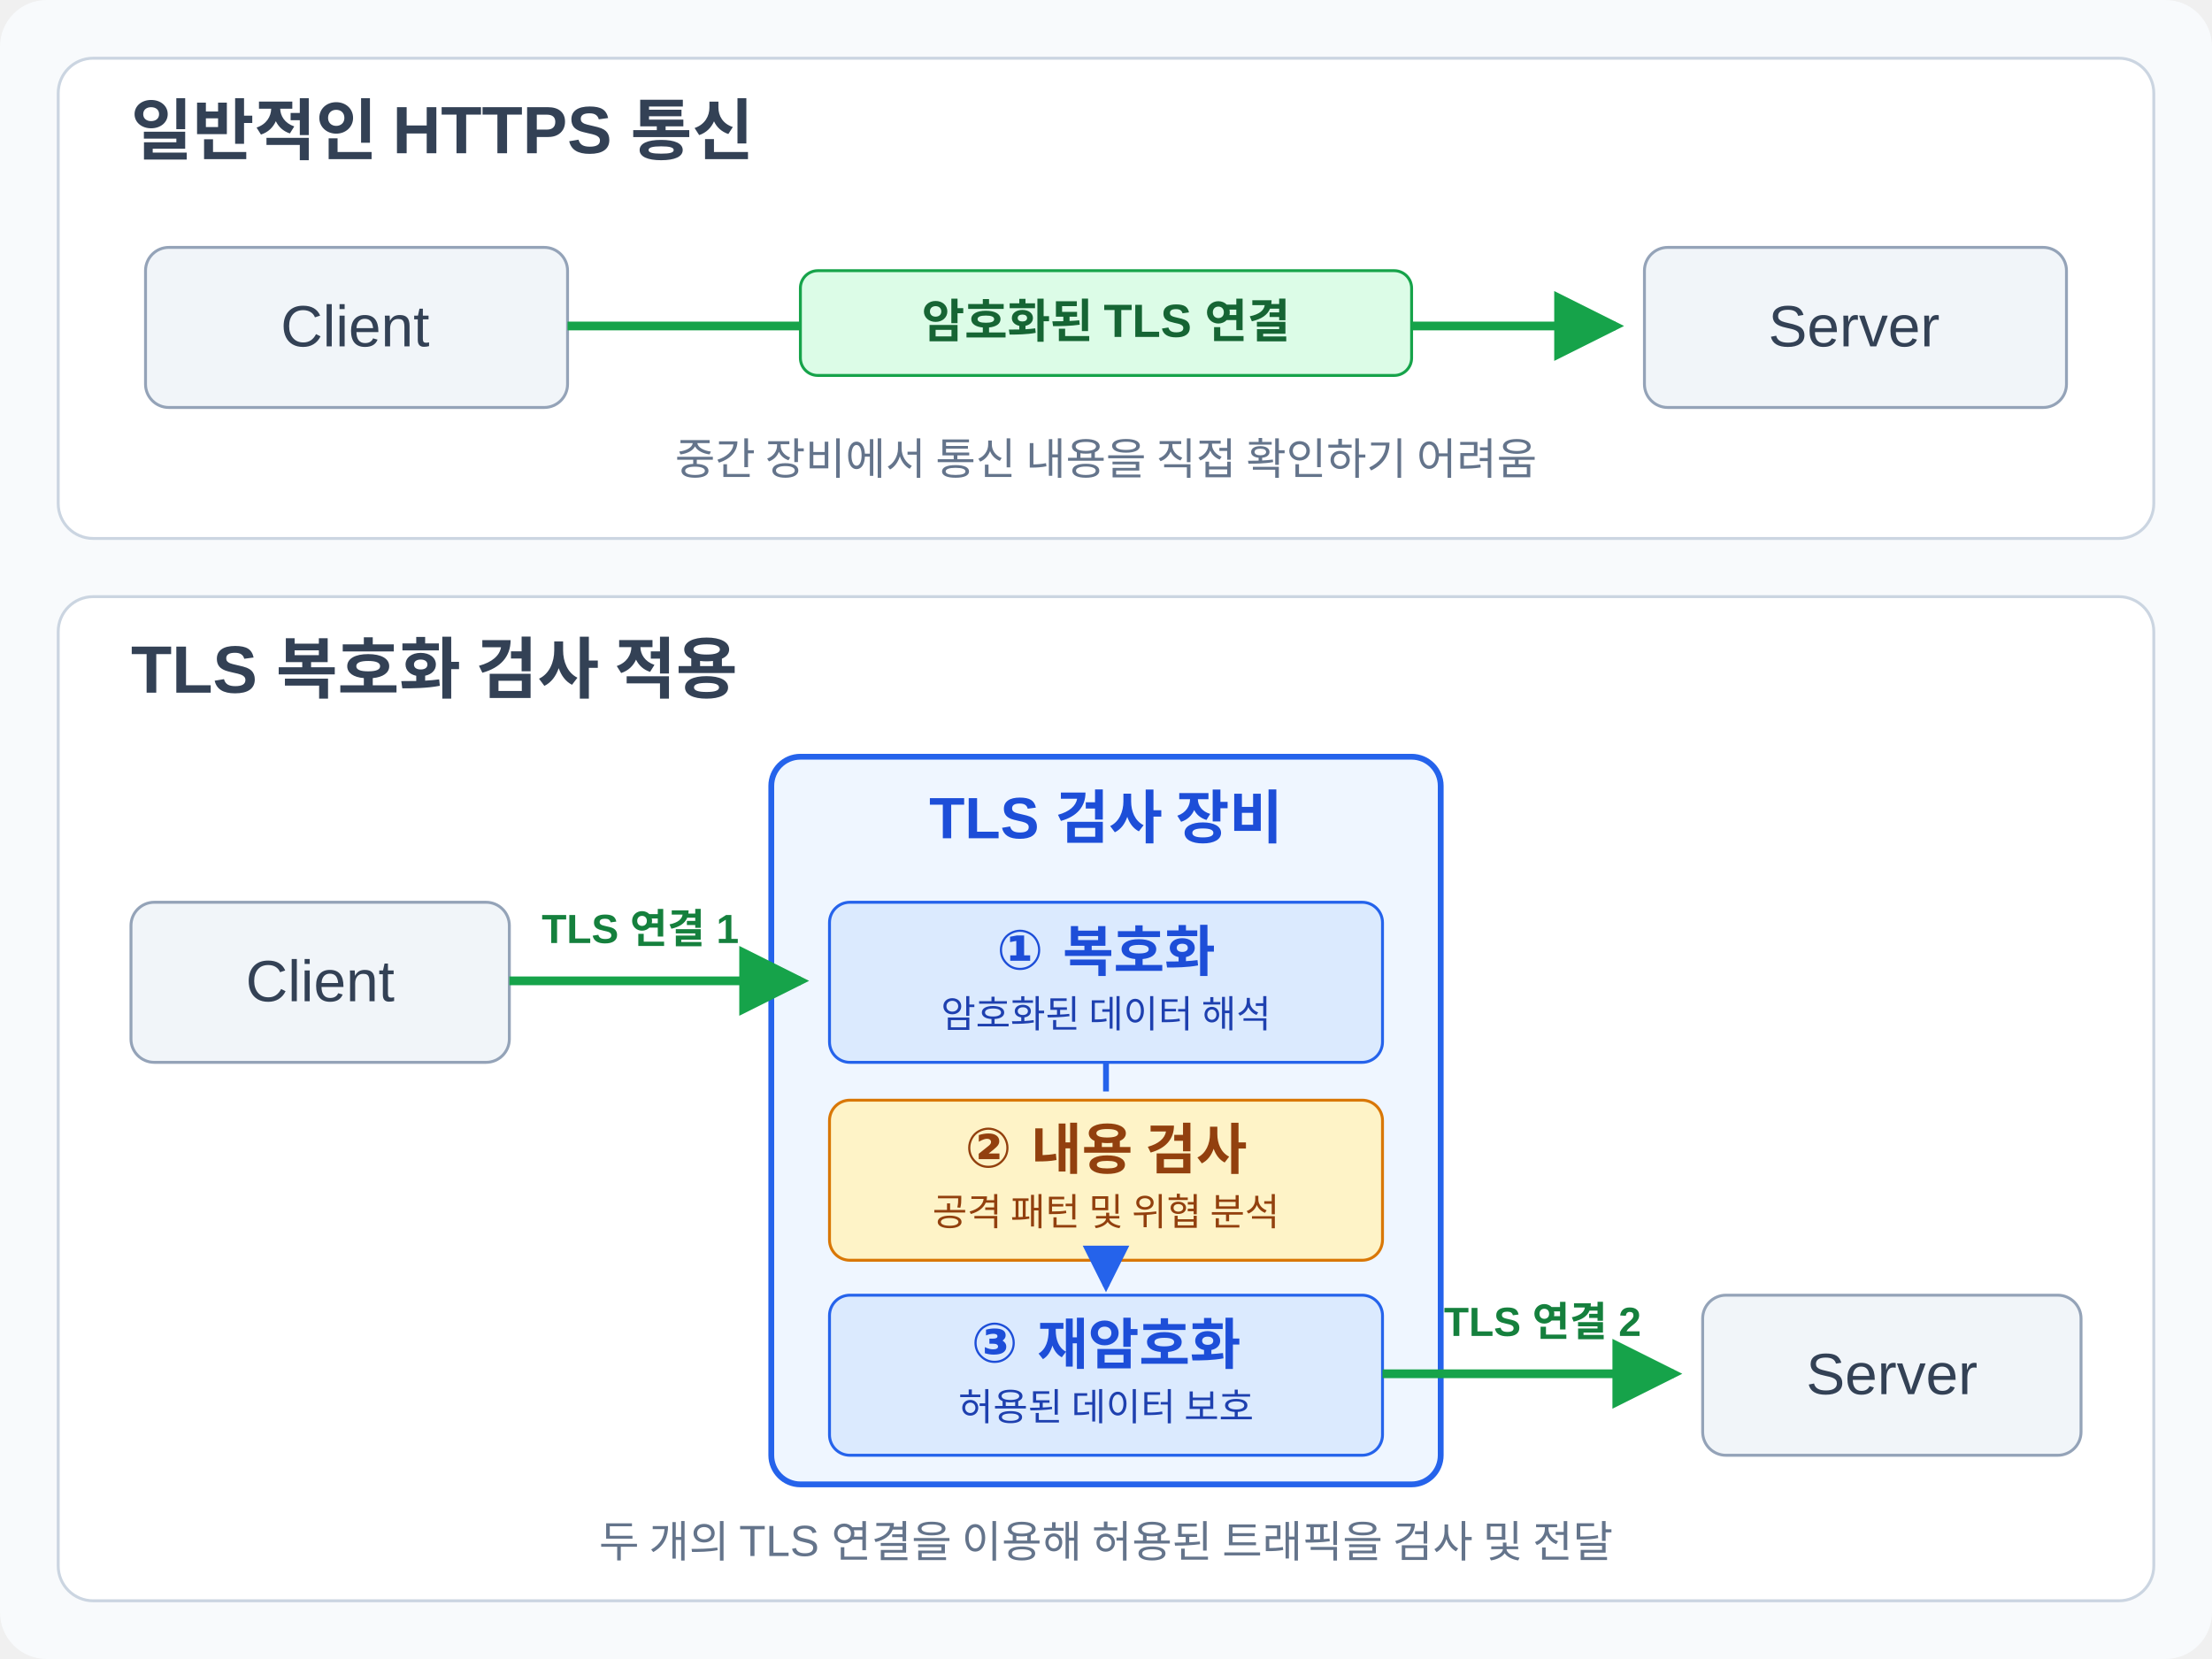
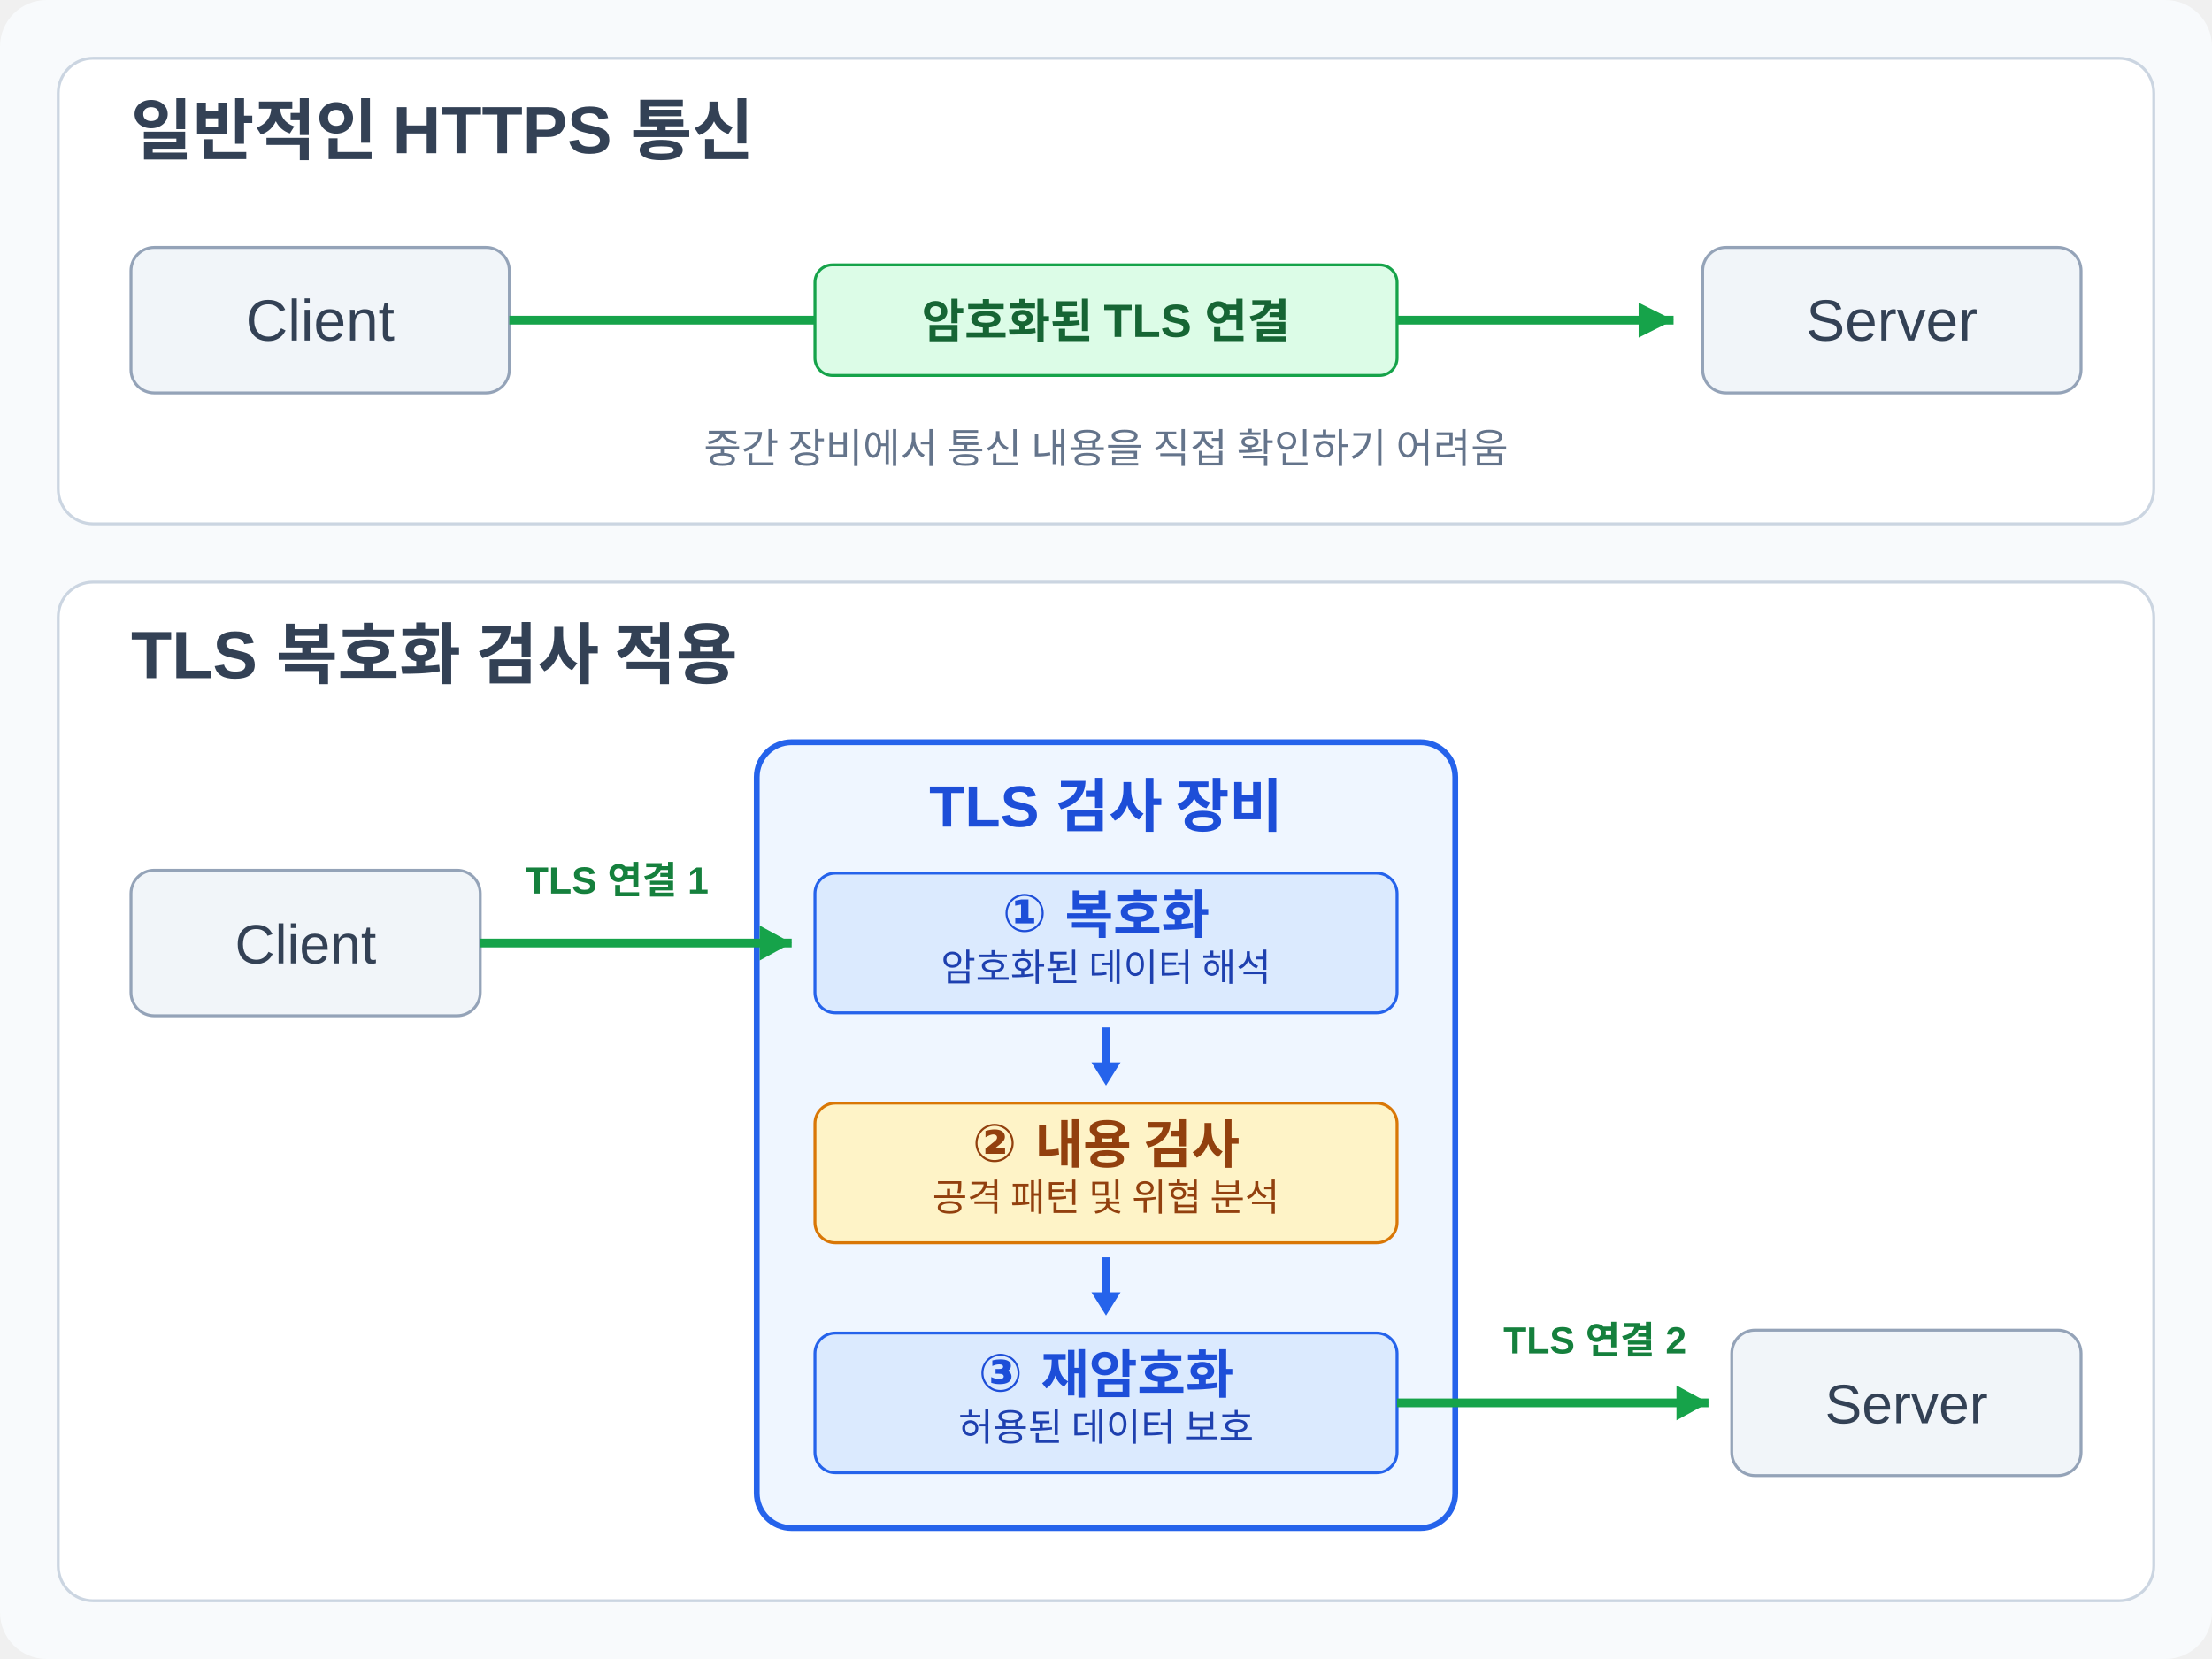
<svg xmlns="http://www.w3.org/2000/svg" viewBox="0 0 760 570">
  <rect width="760" height="570" rx="16" fill="#f8fafc" />
-   <defs>
-     <marker id="greenArrow" markerWidth="8" markerHeight="8" refX="7" refY="4" orient="auto">
-       <path d="M0 0 L8 4 L0 8 Z" fill="#16a34a" />
-     </marker>
-     <marker id="blueArrow" markerWidth="8" markerHeight="8" refX="7" refY="4" orient="auto">
-       <path d="M0 0 L8 4 L0 8 Z" fill="#2563eb" />
-     </marker>
-   </defs>
  <g font-family="Arial, sans-serif" text-anchor="middle">
-     <rect x="20" y="20" width="720" height="165" rx="12" fill="#ffffff" stroke="#cbd5e1" />
+     <rect x="20" y="20" width="720" height="160" rx="12" fill="#ffffff" stroke="#cbd5e1" />
    <text x="45" y="53" text-anchor="start" font-size="23" font-weight="bold" fill="#334155">일반적인 HTTPS 통신</text>
-     <rect x="50" y="85" width="145" height="55" rx="8" fill="#f1f5f9" stroke="#94a3b8" />
-     <text x="122" y="119" font-size="20" fill="#334155">Client</text>
-     <rect x="565" y="85" width="145" height="55" rx="8" fill="#f1f5f9" stroke="#94a3b8" />
-     <text x="637" y="119" font-size="20" fill="#334155">Server</text>
-     <path d="M195 112 H555" stroke="#16a34a" stroke-width="3" marker-end="url(#greenArrow)" />
-     <rect x="275" y="93" width="210" height="36" rx="6" fill="#dcfce7" stroke="#16a34a" />
+     <rect x="45" y="85" width="130" height="50" rx="8" fill="#f1f5f9" stroke="#94a3b8" />
+     <text x="110" y="117" font-size="20" fill="#334155">Client</text>
+     <rect x="585" y="85" width="130" height="50" rx="8" fill="#f1f5f9" stroke="#94a3b8" />
+     <text x="650" y="117" font-size="20" fill="#334155">Server</text>
+     <path d="M175 110 H575" stroke="#16a34a" stroke-width="3" />
+     <polygon points="575,110 563,104 563,116" fill="#16a34a" />
+     <rect x="280" y="91" width="200" height="38" rx="6" fill="#dcfce7" stroke="#16a34a" />
    <text x="380" y="116" font-size="16" font-weight="bold" fill="#166534">암호화된 TLS 연결</text>
-     <text x="380" y="163" font-size="15" fill="#64748b">
+     <text x="380" y="159" font-size="14" fill="#64748b">
      중간 장비에서 통신 내용을 직접 확인하기 어려움
    </text>
-     <rect x="20" y="205" width="720" height="345" rx="12" fill="#ffffff" stroke="#cbd5e1" />
-     <text x="45" y="238" text-anchor="start" font-size="23" font-weight="bold" fill="#334155">TLS 복호화 검사 적용</text>
-     <rect x="45" y="310" width="130" height="55" rx="8" fill="#f1f5f9" stroke="#94a3b8" />
-     <text x="110" y="344" font-size="20" fill="#334155">Client</text>
-     <rect x="585" y="445" width="130" height="55" rx="8" fill="#f1f5f9" stroke="#94a3b8" />
-     <text x="650" y="479" font-size="20" fill="#334155">Server</text>
-     <rect x="265" y="260" width="230" height="250" rx="10" fill="#eff6ff" stroke="#2563eb" stroke-width="2" />
-     <text x="380" y="288" font-size="20" font-weight="bold" fill="#1d4ed8">TLS 검사 장비</text>
-     <rect x="285" y="310" width="190" height="55" rx="7" fill="#dbeafe" stroke="#2563eb" />
-     <text x="380" y="333" font-size="19" font-weight="bold" fill="#1d4ed8">① 복호화</text>
-     <text x="380" y="353" font-size="13" fill="#1e40af">
+     <rect x="20" y="200" width="720" height="350" rx="12" fill="#ffffff" stroke="#cbd5e1" />
+     <text x="45" y="233" text-anchor="start" font-size="23" font-weight="bold" fill="#334155">TLS 복호화 검사 적용</text>
+     <rect x="260" y="255" width="240" height="270" rx="12" fill="#eff6ff" stroke="#2563eb" stroke-width="2" />
+     <text x="380" y="284" font-size="20" font-weight="bold" fill="#1d4ed8">TLS 검사 장비</text>
+     <rect x="280" y="300" width="200" height="48" rx="7" fill="#dbeafe" stroke="#2563eb" />
+     <text x="380" y="320" font-size="18" font-weight="bold" fill="#1d4ed8">① 복호화</text>
+     <text x="380" y="337" font-size="13" fill="#1e40af">
      암호화된 데이터 해석
    </text>
-     <rect x="285" y="378" width="190" height="55" rx="7" fill="#fef3c7" stroke="#d97706" />
-     <text x="380" y="401" font-size="19" font-weight="bold" fill="#92400e">② 내용 검사</text>
-     <text x="380" y="421" font-size="13" fill="#92400e">
+     <path d="M380 353 V370" stroke="#2563eb" stroke-width="2.5" />
+     <polygon points="380,373 375,365 385,365" fill="#2563eb" />
+     <rect x="280" y="379" width="200" height="48" rx="7" fill="#fef3c7" stroke="#d97706" />
+     <text x="380" y="399" font-size="18" font-weight="bold" fill="#92400e">② 내용 검사</text>
+     <text x="380" y="416" font-size="13" fill="#92400e">
      공격 패턴 및 위협 분석
    </text>
-     <rect x="285" y="445" width="190" height="55" rx="7" fill="#dbeafe" stroke="#2563eb" />
-     <text x="380" y="468" font-size="19" font-weight="bold" fill="#1d4ed8">③ 재암호화</text>
-     <text x="380" y="488" font-size="13" fill="#1e40af">
+     <path d="M380 432 V449" stroke="#2563eb" stroke-width="2.5" />
+     <polygon points="380,452 375,444 385,444" fill="#2563eb" />
+     <rect x="280" y="458" width="200" height="48" rx="7" fill="#dbeafe" stroke="#2563eb" />
+     <text x="380" y="478" font-size="18" font-weight="bold" fill="#1d4ed8">③ 재암호화</text>
+     <text x="380" y="495" font-size="13" fill="#1e40af">
      허용된 데이터 보호
    </text>
-     <path d="M380 365 V375 M380 433 V442" stroke="#2563eb" stroke-width="2" marker-end="url(#blueArrow)" />
-     <path d="M175 337 H275" stroke="#16a34a" stroke-width="3" marker-end="url(#greenArrow)" />
-     <text x="220" y="324" font-size="14" font-weight="bold" fill="#15803d">TLS 연결 1</text>
-     <path d="M475 472 H575" stroke="#16a34a" stroke-width="3" marker-end="url(#greenArrow)" />
-     <text x="530" y="459" font-size="14" font-weight="bold" fill="#15803d">TLS 연결 2</text>
-     <text x="380" y="535" font-size="15" fill="#64748b">
-       두 개의 TLS 연결을 이용해 허용된 트래픽을 검사 및 전달
-     </text>
+     <rect x="45" y="299" width="120" height="50" rx="8" fill="#f1f5f9" stroke="#94a3b8" />
+     <text x="105" y="331" font-size="19" fill="#334155">Client</text>
+     <path d="M165 324 H272" stroke="#16a34a" stroke-width="3" />
+     <polygon points="272,324 261,318 261,330" fill="#16a34a" />
+     <text x="212" y="307" font-size="13" font-weight="bold" fill="#15803d">TLS 연결 1</text>
+     <rect x="595" y="457" width="120" height="50" rx="8" fill="#f1f5f9" stroke="#94a3b8" />
+     <text x="655" y="489" font-size="19" fill="#334155">Server</text>
+     <path d="M480 482 H587" stroke="#16a34a" stroke-width="3" />
+     <polygon points="587,482 576,476 576,488" fill="#16a34a" />
+     <text x="548" y="465" font-size="13" font-weight="bold" fill="#15803d">TLS 연결 2</text>
  </g>
</svg>
